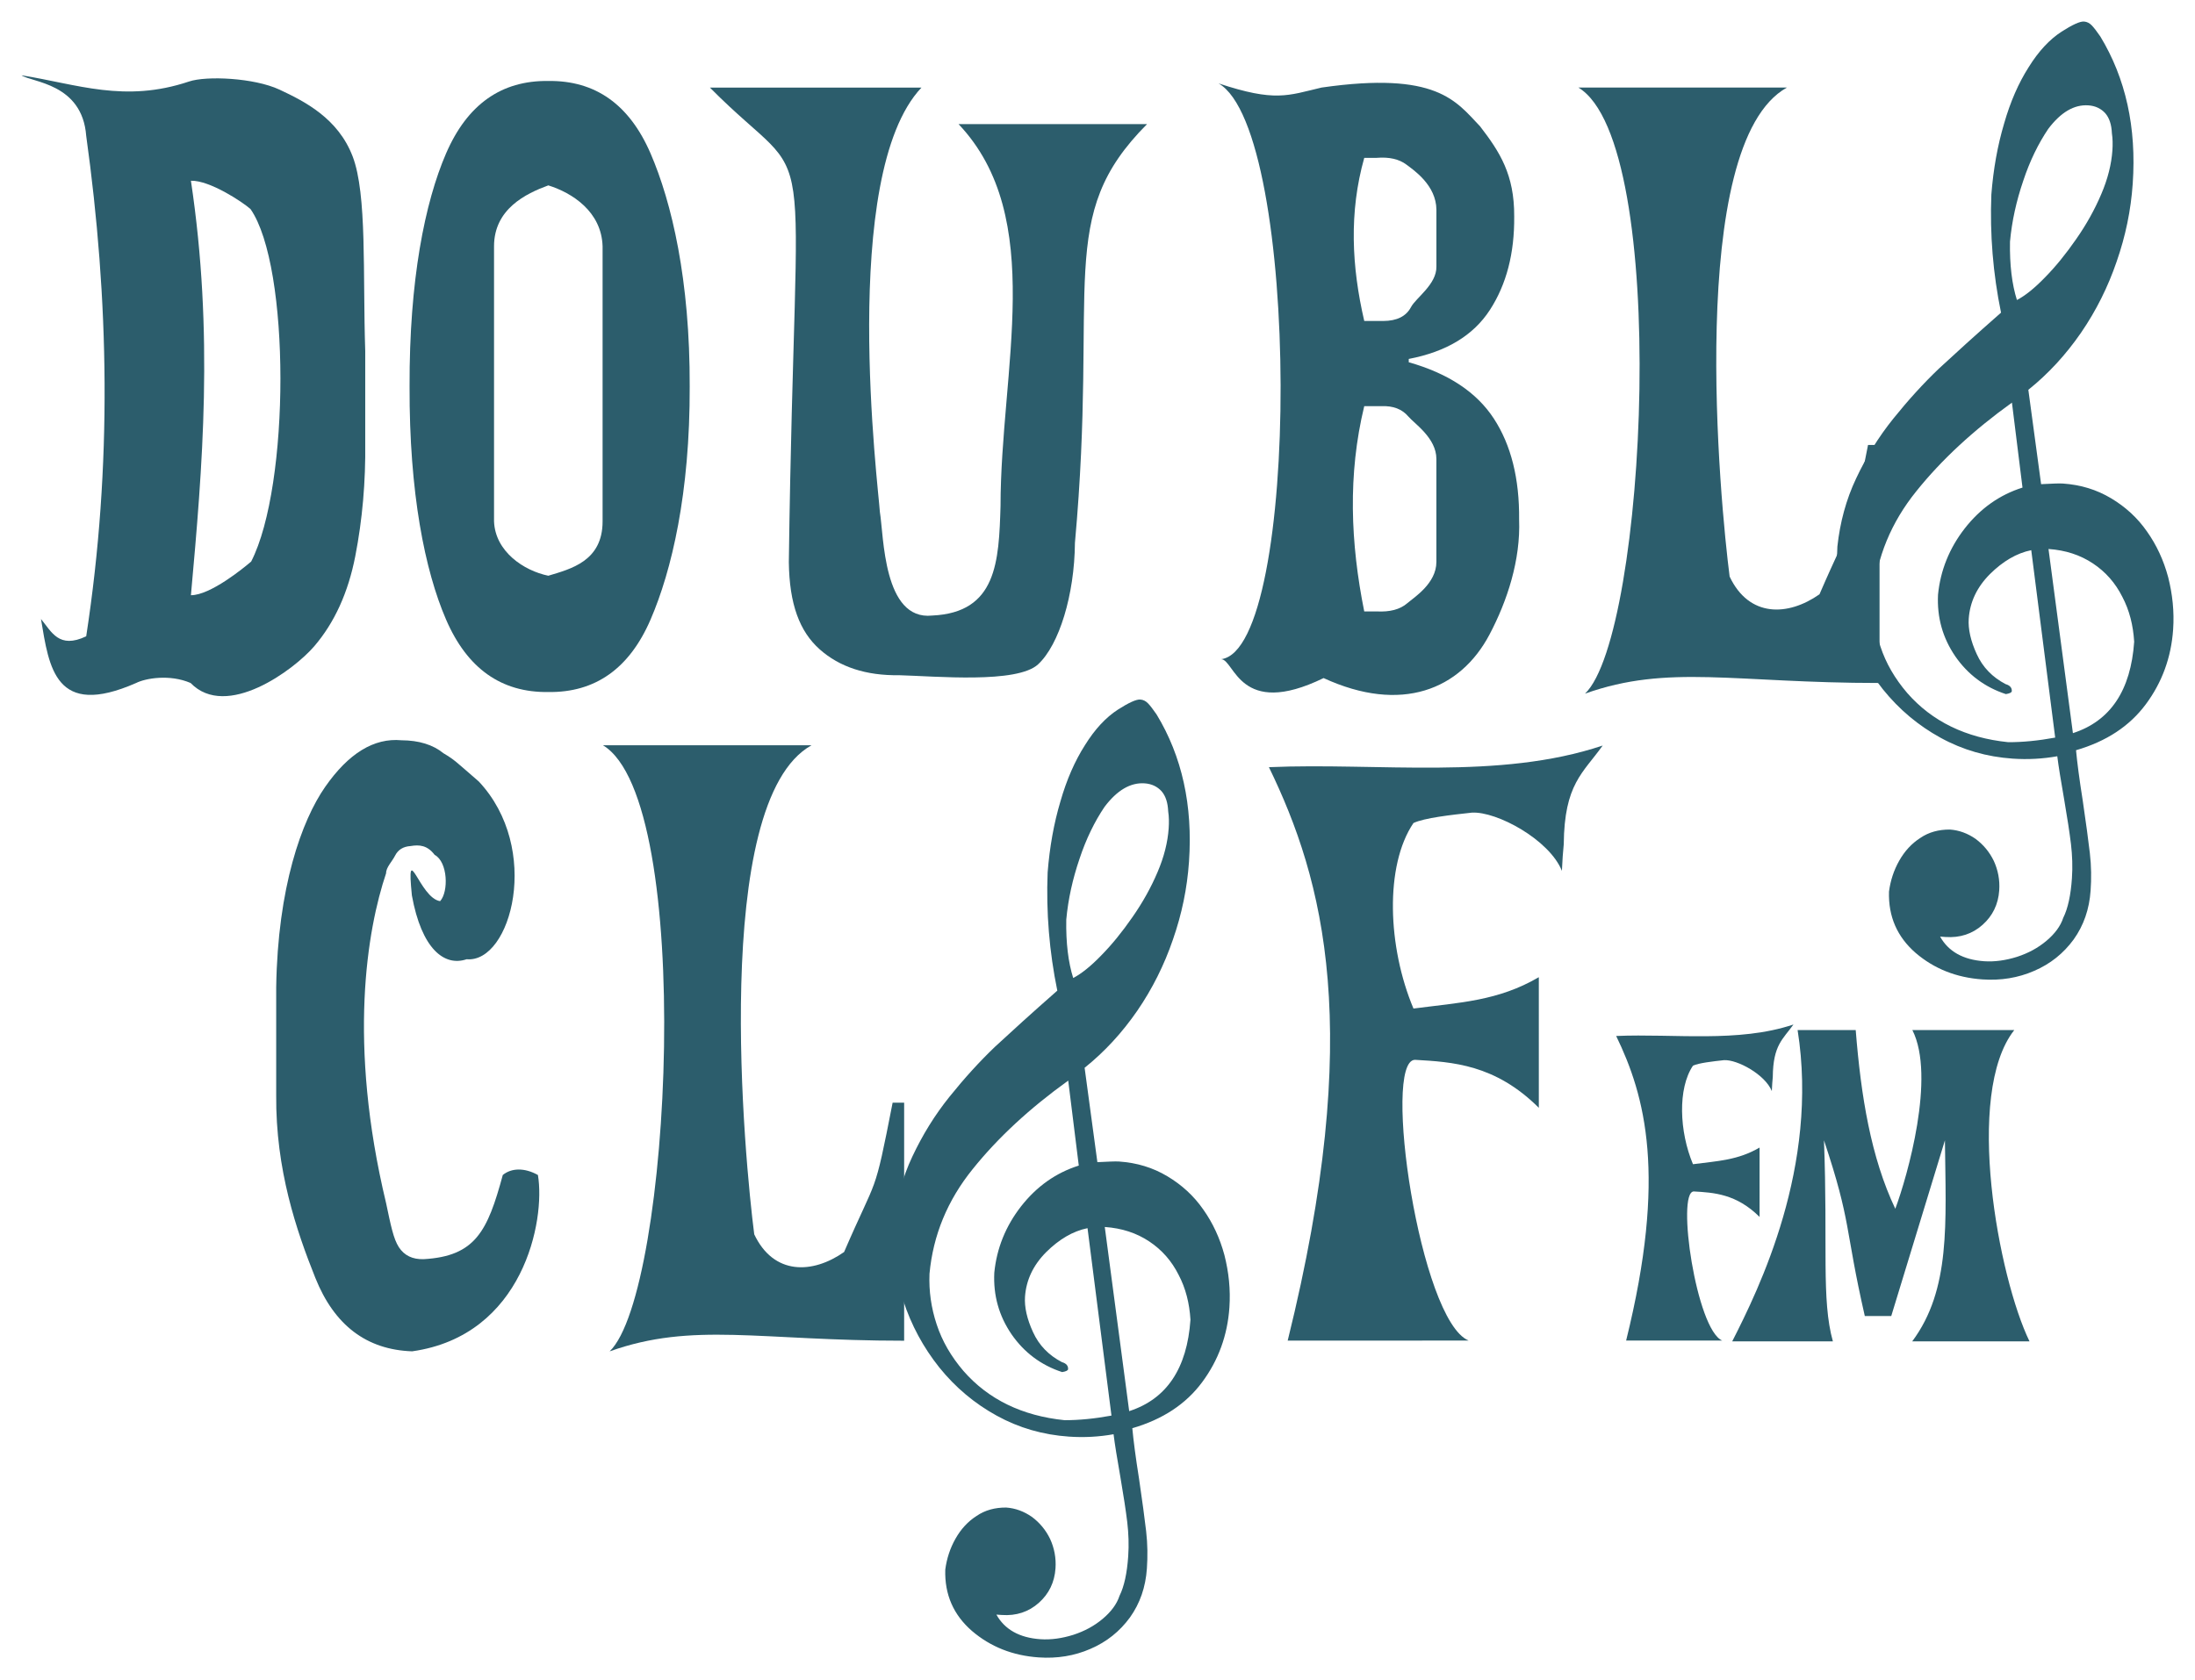
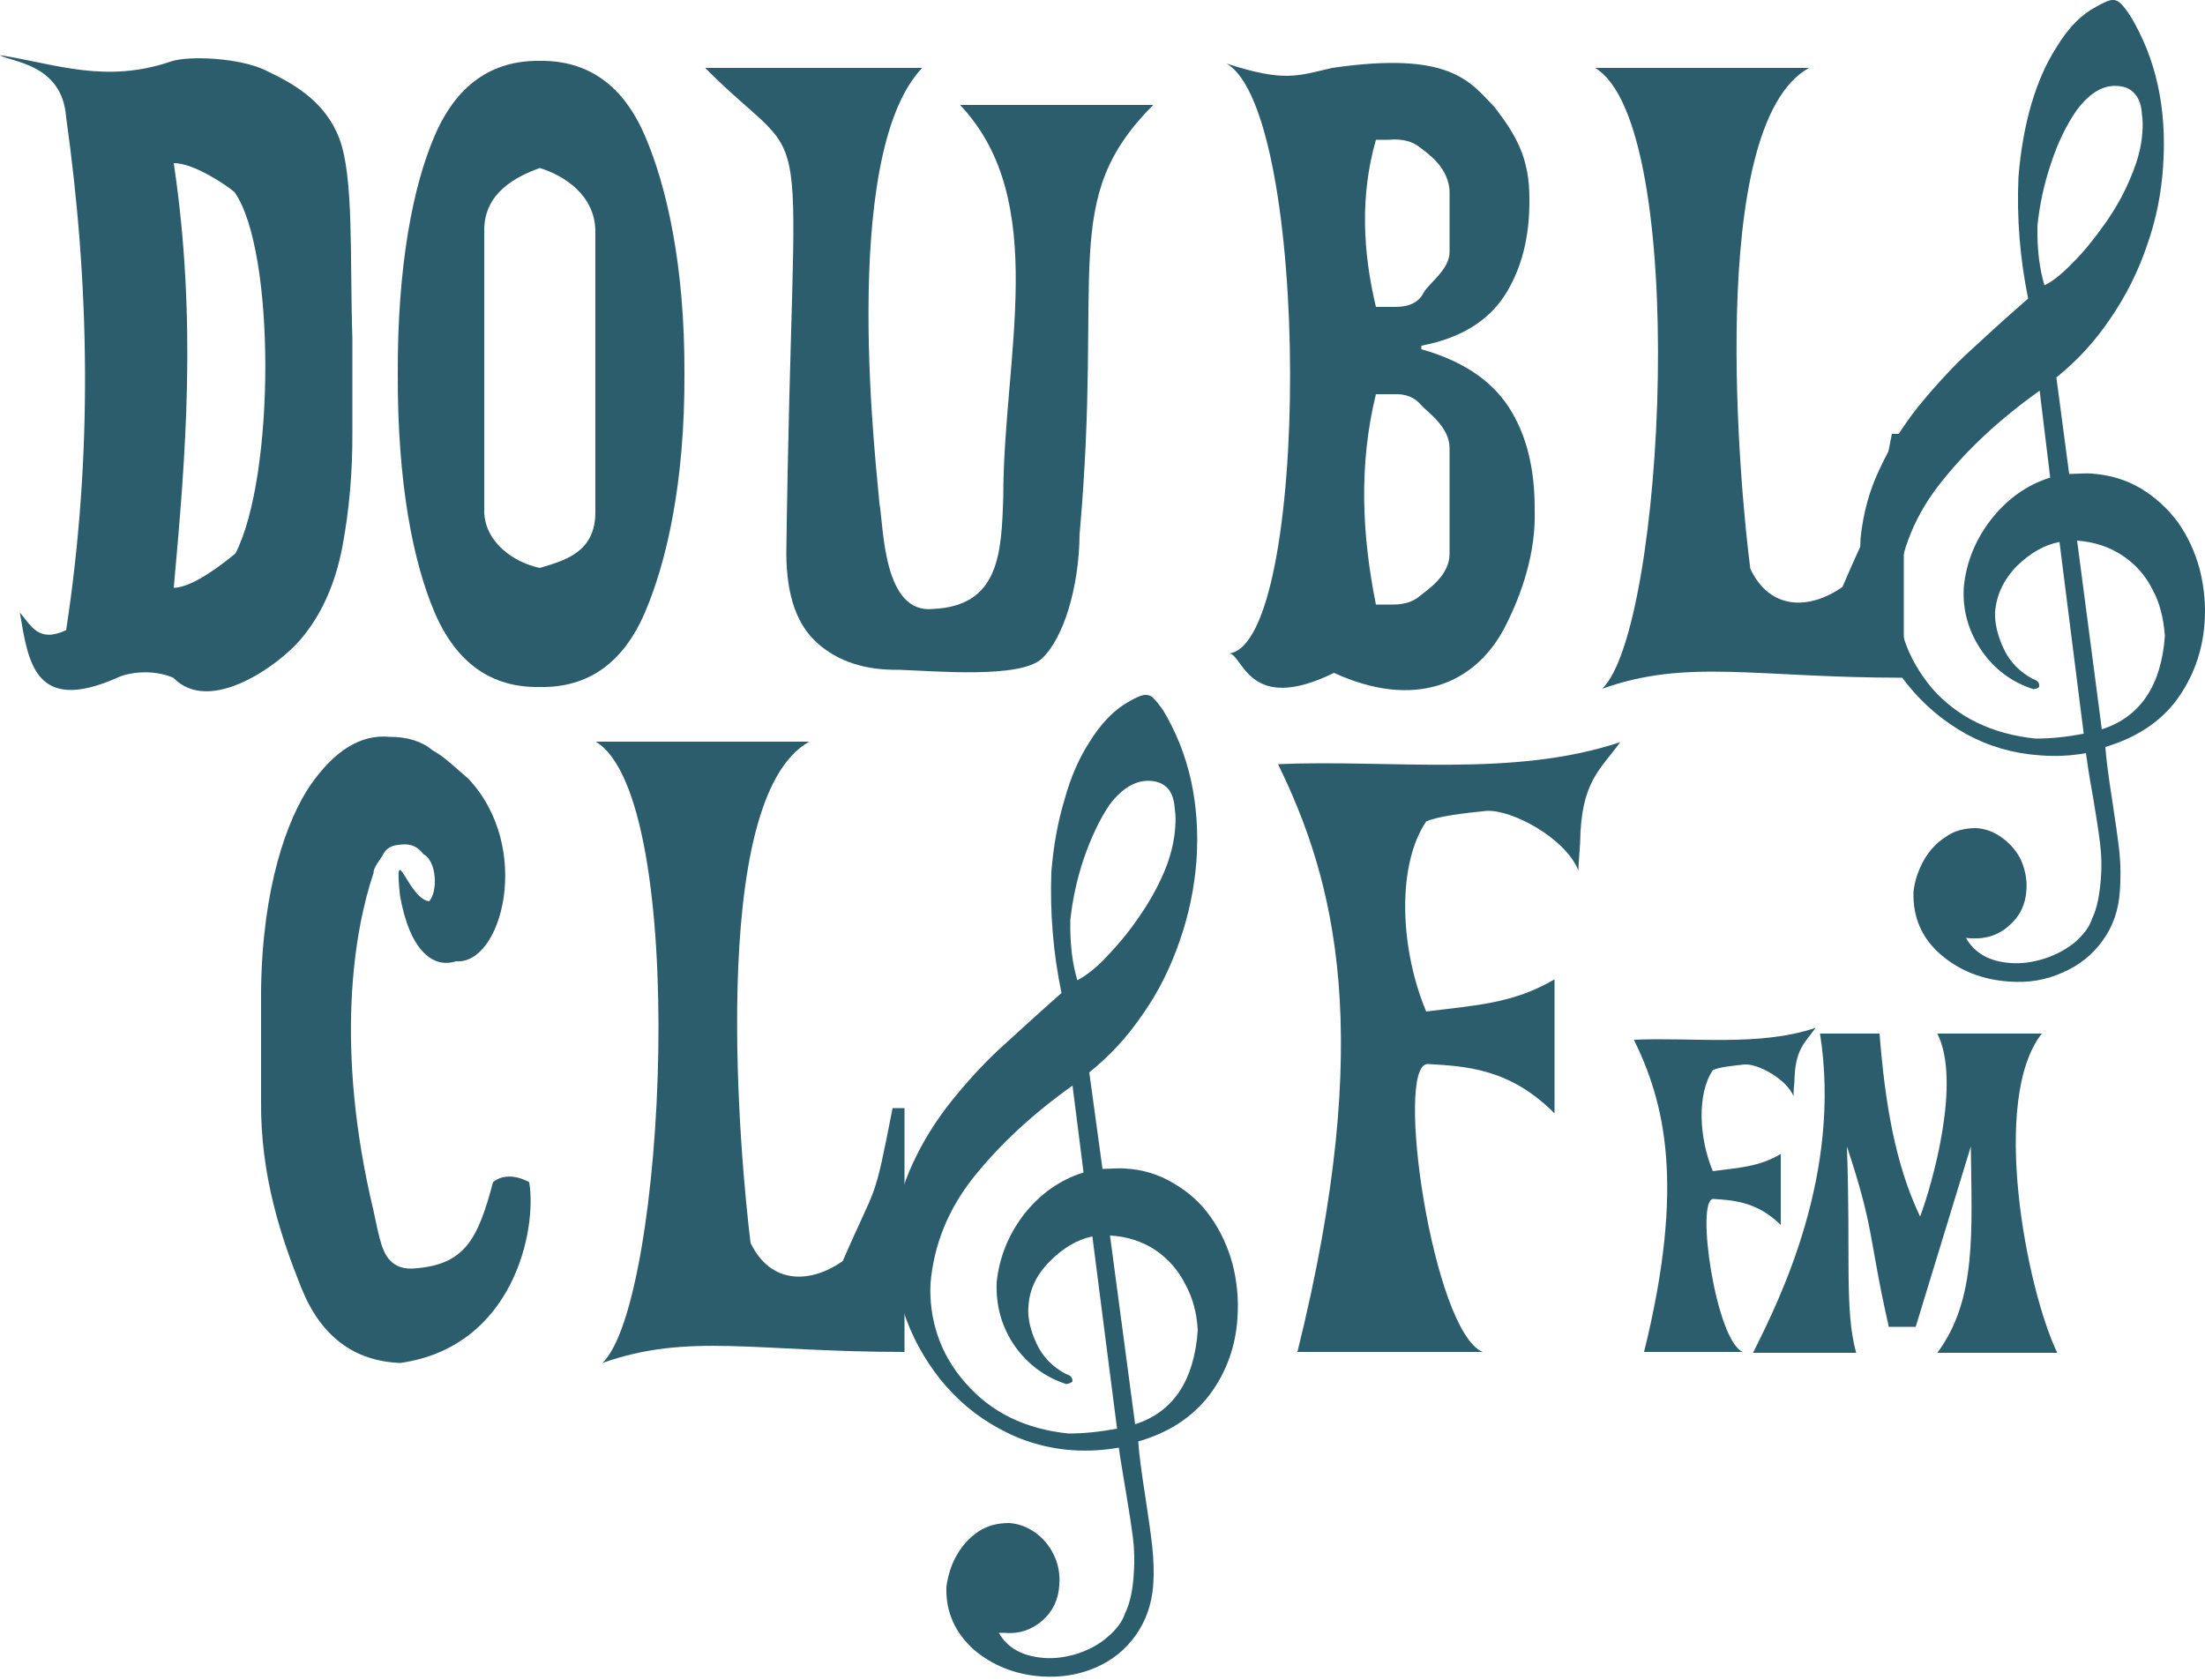
- <svg xmlns="http://www.w3.org/2000/svg" width="510" height="390.27" id="svg3050" version="1.1">
-   <defs id="defs3052" />
-   <g id="layer1" transform="translate(-474.3639,-347.2146)">
-     <g id="g3117" transform="matrix(4.967043,0,0,4.967043,-522.5876,-2359.649)">
-       <g id="g1934" transform="translate(0,200)" />
-       <g id="g1941" transform="translate(0,75.9997)">
-         <path id="path9" style="fill:#2c5d6c;fill-opacity:1;fill-rule:evenodd;stroke:none" d="m 295.732,494.708 c -0.689,0.141 -1.327,0.519 -1.936,1.121 -0.61,0.613 -0.936,1.312 -0.99,2.086 -0.034,0.486 0.094,1.05 0.375,1.658 0.28,0.619 0.738,1.084 1.35,1.403 0.207,0.059 0.3,0.176 0.289,0.331 -0.003,0.055 -0.085,0.105 -0.277,0.136 -0.991,-0.324 -1.784,-0.923 -2.371,-1.774 -0.586,-0.862 -0.854,-1.813 -0.803,-2.876 0.112,-1.136 0.528,-2.173 1.249,-3.101 0.733,-0.938 1.634,-1.575 2.703,-1.912 l -0.494,-3.976 c -1.804,1.297 -3.29,2.671 -4.471,4.144 -1.181,1.462 -1.85,3.092 -2.018,4.891 -0.034,0.808 0.079,1.604 0.337,2.377 0.258,0.784 0.676,1.501 1.252,2.174 1.166,1.335 2.749,2.1 4.727,2.303 0.679,0.002 1.407,-0.07 2.196,-0.215 l -1.12,-8.771 z m 0.805,-0.055 1.142,8.617 c 1.753,-0.567 2.709,-2 2.866,-4.277 -0.047,-0.769 -0.221,-1.47 -0.556,-2.104 -0.323,-0.644 -0.777,-1.164 -1.373,-1.56 -0.596,-0.396 -1.282,-0.621 -2.079,-0.676 z m -1.478,-11.65 c 0.381,-0.196 0.828,-0.554 1.32,-1.064 0.491,-0.499 0.977,-1.098 1.447,-1.777 0.482,-0.689 0.875,-1.394 1.181,-2.117 0.305,-0.712 0.475,-1.4 0.519,-2.041 0.019,-0.276 0.016,-0.554 -0.023,-0.801 -0.017,-0.401 -0.117,-0.719 -0.313,-0.943 -0.197,-0.213 -0.455,-0.342 -0.787,-0.365 -0.665,-0.046 -1.291,0.322 -1.879,1.103 -0.459,0.679 -0.86,1.495 -1.169,2.429 -0.321,0.944 -0.531,1.884 -0.619,2.844 -0.02,1.098 0.095,2.005 0.324,2.732 z m -0.742,0.593 c -0.375,-1.825 -0.526,-3.667 -0.453,-5.528 0.093,-1.193 0.292,-2.3 0.597,-3.323 0.293,-1.024 0.676,-1.896 1.151,-2.641 0.463,-0.745 0.98,-1.298 1.539,-1.659 0.501,-0.321 0.857,-0.485 1.045,-0.472 0.144,0.009 0.262,0.074 0.366,0.181 0.104,0.107 0.236,0.283 0.398,0.516 1.189,1.959 1.699,4.259 1.517,6.889 -0.086,1.249 -0.336,2.453 -0.752,3.646 -0.404,1.182 -0.96,2.299 -1.665,3.327 -0.717,1.039 -1.535,1.926 -2.466,2.672 l 0.597,4.416 c 0.491,-0.022 0.827,-0.043 1.015,-0.03 0.842,0.058 1.583,0.287 2.257,0.689 0.674,0.402 1.239,0.918 1.684,1.56 0.446,0.63 0.776,1.342 0.988,2.133 0.201,0.791 0.29,1.608 0.232,2.448 -0.09,1.304 -0.516,2.474 -1.277,3.498 -0.761,1.025 -1.845,1.738 -3.265,2.151 0.051,0.548 0.152,1.343 0.315,2.365 0.151,1.032 0.262,1.85 0.332,2.455 0.07,0.604 0.074,1.182 0.035,1.746 -0.06,0.873 -0.324,1.632 -0.792,2.288 -0.479,0.655 -1.092,1.146 -1.849,1.471 -0.746,0.326 -1.557,0.459 -2.421,0.399 -1.219,-0.084 -2.258,-0.5 -3.12,-1.237 -0.861,-0.748 -1.285,-1.699 -1.249,-2.873 0.069,-0.517 0.224,-0.995 0.478,-1.444 0.254,-0.449 0.579,-0.804 0.986,-1.065 0.397,-0.272 0.862,-0.396 1.385,-0.393 0.432,0.03 0.834,0.18 1.205,0.438 0.36,0.269 0.648,0.611 0.852,1.036 0.193,0.424 0.284,0.886 0.25,1.372 -0.045,0.652 -0.305,1.189 -0.779,1.612 -0.474,0.423 -1.055,0.616 -1.731,0.569 l -0.255,-0.018 c 0.386,0.693 1.072,1.084 2.058,1.152 0.498,0.034 1.016,-0.041 1.539,-0.205 0.535,-0.174 0.986,-0.421 1.376,-0.749 0.39,-0.328 0.66,-0.687 0.787,-1.078 0.22,-0.44 0.352,-1.064 0.406,-1.849 0.037,-0.53 0.018,-1.065 -0.045,-1.602 -0.064,-0.526 -0.171,-1.233 -0.322,-2.11 -0.152,-0.865 -0.261,-1.539 -0.318,-1.998 -0.676,0.12 -1.369,0.161 -2.089,0.111 -1.207,-0.083 -2.332,-0.405 -3.372,-0.977 -1.04,-0.571 -1.935,-1.322 -2.693,-2.262 -0.748,-0.94 -1.31,-1.978 -1.687,-3.137 -0.366,-1.147 -0.518,-2.334 -0.445,-3.551 0.122,-1.124 0.407,-2.193 0.876,-3.182 0.47,-1 1.046,-1.938 1.74,-2.8 0.694,-0.863 1.405,-1.646 2.132,-2.34 0.737,-0.682 1.699,-1.559 2.908,-2.62 z" />
-         <g id="g2083" style="fill:#000000" transform="matrix(-10.1855,0,0,-10.1855,4391.05,6201.98)" />
-         <path d="m 251.587,526.432 c -0.689,0.141 -1.327,0.519 -1.936,1.121 -0.61,0.613 -0.936,1.312 -0.99,2.086 -0.034,0.486 0.094,1.05 0.375,1.658 0.28,0.619 0.738,1.084 1.35,1.403 0.207,0.059 0.3,0.176 0.289,0.331 -0.003,0.055 -0.085,0.105 -0.277,0.136 -0.991,-0.324 -1.784,-0.923 -2.371,-1.774 -0.586,-0.862 -0.854,-1.813 -0.803,-2.876 0.112,-1.136 0.528,-2.173 1.249,-3.101 0.733,-0.938 1.634,-1.575 2.703,-1.912 l -0.494,-3.976 c -1.804,1.297 -3.29,2.671 -4.471,4.144 -1.181,1.462 -1.85,3.092 -2.018,4.891 -0.034,0.808 0.079,1.604 0.337,2.377 0.258,0.784 0.676,1.501 1.252,2.174 1.166,1.335 2.749,2.1 4.727,2.303 0.679,0.002 1.407,-0.07 2.196,-0.215 l -1.12,-8.771 z m 0.805,-0.055 1.142,8.617 c 1.753,-0.567 2.709,-2 2.866,-4.277 -0.047,-0.769 -0.221,-1.47 -0.556,-2.104 -0.323,-0.644 -0.777,-1.164 -1.373,-1.56 -0.596,-0.396 -1.282,-0.621 -2.079,-0.676 z m -1.478,-11.65 c 0.381,-0.196 0.828,-0.554 1.32,-1.064 0.491,-0.499 0.977,-1.098 1.447,-1.777 0.482,-0.689 0.875,-1.394 1.181,-2.117 0.305,-0.712 0.475,-1.4 0.519,-2.041 0.019,-0.276 0.016,-0.554 -0.023,-0.801 -0.017,-0.401 -0.117,-0.719 -0.313,-0.943 -0.197,-0.213 -0.455,-0.342 -0.787,-0.365 -0.665,-0.046 -1.291,0.322 -1.879,1.103 -0.459,0.679 -0.86,1.495 -1.169,2.429 -0.321,0.944 -0.531,1.884 -0.619,2.844 -0.02,1.098 0.095,2.005 0.324,2.732 z m -0.742,0.593 c -0.375,-1.825 -0.526,-3.667 -0.453,-5.528 0.093,-1.193 0.292,-2.3 0.597,-3.323 0.293,-1.024 0.676,-1.896 1.151,-2.641 0.463,-0.745 0.98,-1.298 1.539,-1.659 0.501,-0.321 0.857,-0.485 1.045,-0.472 0.144,0.009 0.262,0.074 0.366,0.181 0.104,0.107 0.236,0.283 0.398,0.516 1.189,1.959 1.699,4.259 1.517,6.889 -0.086,1.249 -0.336,2.453 -0.752,3.646 -0.404,1.182 -0.96,2.299 -1.665,3.327 -0.717,1.039 -1.535,1.926 -2.466,2.672 l 0.597,4.416 c 0.491,-0.022 0.827,-0.043 1.015,-0.03 0.842,0.058 1.583,0.287 2.257,0.689 0.674,0.402 1.239,0.918 1.684,1.56 0.446,0.63 0.776,1.342 0.988,2.133 0.201,0.791 0.29,1.608 0.232,2.448 -0.09,1.304 -0.516,2.474 -1.277,3.498 -0.761,1.025 -1.845,1.738 -3.265,2.151 0.051,0.548 0.152,1.343 0.315,2.365 0.151,1.032 0.262,1.85 0.332,2.455 0.07,0.604 0.074,1.182 0.035,1.746 -0.06,0.873 -0.324,1.632 -0.792,2.288 -0.479,0.655 -1.092,1.146 -1.849,1.471 -0.746,0.326 -1.557,0.459 -2.421,0.399 -1.219,-0.084 -2.258,-0.5 -3.12,-1.237 -0.861,-0.748 -1.285,-1.699 -1.249,-2.873 0.069,-0.517 0.224,-0.995 0.478,-1.444 0.254,-0.449 0.579,-0.804 0.986,-1.065 0.397,-0.272 0.862,-0.396 1.385,-0.393 0.432,0.03 0.834,0.18 1.205,0.438 0.36,0.269 0.648,0.611 0.852,1.036 0.193,0.424 0.284,0.886 0.25,1.372 -0.045,0.652 -0.305,1.189 -0.779,1.612 -0.474,0.423 -1.055,0.616 -1.731,0.569 l -0.255,-0.018 c 0.386,0.693 1.072,1.084 2.058,1.152 0.498,0.034 1.016,-0.041 1.539,-0.205 0.535,-0.174 0.986,-0.421 1.376,-0.749 0.39,-0.328 0.66,-0.687 0.787,-1.078 0.22,-0.44 0.352,-1.064 0.406,-1.849 0.037,-0.53 0.018,-1.065 -0.045,-1.602 -0.064,-0.526 -0.171,-1.233 -0.322,-2.11 -0.152,-0.865 -0.261,-1.539 -0.318,-1.998 -0.676,0.12 -1.369,0.161 -2.089,0.111 -1.207,-0.083 -2.332,-0.405 -3.372,-0.977 -1.04,-0.571 -1.935,-1.322 -2.693,-2.262 -0.748,-0.94 -1.31,-1.978 -1.687,-3.137 -0.366,-1.147 -0.518,-2.334 -0.445,-3.551 0.122,-1.124 0.407,-2.193 0.876,-3.182 0.47,-1 1.046,-1.938 1.74,-2.8 0.694,-0.863 1.405,-1.646 2.132,-2.34 0.737,-0.682 1.699,-1.559 2.908,-2.62 z" style="fill:#2c5d6c;fill-opacity:1;fill-rule:evenodd;stroke:none" id="path3131" />
-       </g>
-     </g>
-     <g style="font-size:38.535px;font-style:normal;font-variant:normal;font-weight:900;font-stretch:normal;line-height:125%;letter-spacing:0px;word-spacing:0px;fill:#2c5d6c;fill-opacity:1;stroke:none;font-family:Bodoni Std Poster Compressed;-inkscape-font-specification:Bodoni Std Poster Compressed Heavy" id="text2998" transform="matrix(4.967043,0,0,4.967043,-1876.822,-3103.062)">
-       <path d="m 482.288,703.091 c 0.877,-0.025 2.413,0.991 2.789,1.327 1.866,2.684 1.852,12.938 0.029,16.492 -0.361,0.308 -1.908,1.575 -2.818,1.575 0.544,-6.001 1.074,-12.243 0,-19.394 z m -4.898,-2.099 c 1.059,7.618 1.232,15.393 7e-5,23.415 -1.283,0.61 -1.622,-0.218 -2.116,-0.809 0.381,2.27 0.657,4.661 4.451,2.994 0.436,-0.22 1.569,-0.423 2.548,0 1.676,1.731 4.835,-0.612 5.783,-1.718 0.949,-1.107 1.589,-2.513 1.921,-4.219 0.332,-1.706 0.487,-3.478 0.465,-5.315 l 0,-4.277 c -0.12,-3.61 0.092,-7.34 -0.591,-9.116 -0.683,-1.776 -2.231,-2.564 -3.419,-3.119 -1.188,-0.555 -3.423,-0.655 -4.236,-0.379 -3.01,1.009 -5.222,0.126 -7.832,-0.292 0.464,0.332 2.841,0.365 3.026,2.836 z" id="path3005" style="fill:#2c5d6c;fill-opacity:1" />
-       <path d="m 501.545,719.03 c 0,1.868 -1.495,2.226 -2.539,2.543 -1.145,-0.235 -2.484,-1.13 -2.539,-2.543 l 0,-12.87 c 0,-1.751 1.497,-2.47 2.539,-2.852 1.108,0.346 2.49,1.221 2.539,2.852 z m -2.539,-20.607 c -2.199,-0.03 -3.793,1.1 -4.783,3.391 -0.99,2.291 -1.724,5.926 -1.707,10.905 -0.017,4.979 0.717,8.614 1.707,10.905 0.99,2.291 2.584,3.421 4.783,3.391 2.199,0.03 3.793,-1.1 4.783,-3.391 0.99,-2.291 1.847,-5.926 1.831,-10.905 0.017,-4.979 -0.841,-8.614 -1.831,-10.905 -0.99,-2.291 -2.584,-3.421 -4.783,-3.391 z" id="path3007" style="fill:#2c5d6c;fill-opacity:1" />
-       <path d="m 510.257,720.939 c 0.025,1.971 0.505,3.242 1.44,4.075 0.935,0.833 2.176,1.237 3.723,1.214 1.715,0.047 5.515,0.402 6.498,-0.51 0.983,-0.913 1.702,-3.244 1.722,-5.682 1.105,-12.183 -0.936,-15.269 3.375,-19.596 l -8.82,0 c 4.144,4.376 1.965,11.494 1.965,17.877 -0.079,2.587 -0.169,4.982 -3.198,5.119 -2.294,0.244 -2.26,-3.728 -2.447,-4.852 -0.058,-1.037 -1.925,-15.753 1.946,-19.852 l -9.896,0 c 5.191,5.243 3.982,0.381 3.692,22.207 z" id="path3009" style="fill:#2c5d6c;fill-opacity:1" />
-       <path d="m 535.272,726.362 c 3.639,1.674 6.397,0.543 7.759,-2.034 0.839,-1.588 1.459,-3.498 1.387,-5.384 0.018,-1.911 -0.375,-3.484 -1.18,-4.72 -0.805,-1.236 -2.133,-2.116 -3.983,-2.64 l 0,-0.155 c 1.757,-0.336 3.022,-1.1 3.796,-2.293 0.774,-1.193 1.153,-2.651 1.137,-4.374 0.011,-1.957 -0.672,-3.018 -1.599,-4.22 -1.127,-1.177 -2.018,-2.585 -7.413,-1.811 -1.589,0.375 -2.165,0.683 -4.818,-0.195 3.851,2.214 3.85,26.481 0.121,26.942 0.636,0.019 0.842,2.808 4.794,0.883 z m 1.902,-12.723 0.809,0 c 0.543,-0.022 0.96,0.138 1.252,0.482 0.292,0.344 1.31,1.005 1.313,1.985 l 0,4.825 c -0.003,1.007 -1.04,1.652 -1.371,1.936 -0.331,0.284 -0.806,0.409 -1.426,0.376 l -0.578,0 c -0.643,-3.201 -0.775,-6.402 0,-9.603 z m 0,-11.619 0.578,0 c 0.586,-0.048 1.052,0.058 1.397,0.318 0.345,0.26 1.392,0.963 1.4,2.11 l 0,2.662 c 0.014,0.831 -0.961,1.462 -1.188,1.893 -0.226,0.431 -0.66,0.648 -1.301,0.65 l -0.886,0 c -0.591,-2.544 -0.717,-5.089 0,-7.633 z" id="path3011" style="fill:#2c5d6c;fill-opacity:1" />
-       <path d="m 561.278,726.591 0,-11.136 -0.539,0 c -0.885,4.529 -0.68,3.3 -2.27,6.986 -1.475,1.035 -3.294,1.093 -4.203,-0.827 -0.435,-3.347 -2.072,-20.239 2.678,-22.883 l -9.754,0 c 4.319,2.594 3.193,25.605 0.311,28.359 3.911,-1.39 6.972,-0.498 13.778,-0.498 z" id="path3013" style="fill:#2c5d6c;fill-opacity:1" />
-       <path d="m 495.74,731.189 c -1.087,-0.939 -1.098,-0.986 -1.639,-1.31 -0.491,-0.4 -1.146,-0.602 -1.965,-0.607 -1.284,-0.118 -2.473,0.609 -3.569,2.182 -1.096,1.573 -2.22,4.699 -2.29,9.378 l 0,5.048 c -0.027,3.483 0.944,6.333 1.832,8.55 0.888,2.217 2.397,3.361 4.528,3.434 5.207,-0.735 6.24,-6.125 5.883,-8.25 -0.622,-0.348 -1.239,-0.335 -1.644,0 -0.713,2.635 -1.283,3.798 -3.699,3.938 -0.519,0.016 -0.906,-0.17 -1.161,-0.559 -0.254,-0.389 -0.381,-1.032 -0.598,-2.062 -1.802,-7.505 -0.886,-12.806 0,-15.437 -0.005,-0.272 0.28,-0.547 0.42,-0.824 0.14,-0.277 0.381,-0.426 0.723,-0.448 0.421,-0.072 0.789,-0.035 1.128,0.412 0.619,0.331 0.659,1.725 0.256,2.166 -0.964,-0.139 -1.592,-2.981 -1.321,-0.27 0.453,2.505 1.515,3.343 2.561,2.988 2.081,0.19 3.529,-5.186 0.556,-8.331 z" id="path3015" style="fill:#2c5d6c;fill-opacity:1" />
-       <path d="m 542.056,757.361 c -2.281,-0.945 -4.063,-13.088 -2.514,-13.137 1.751,0.102 3.751,0.206 5.798,2.246 l -3.3e-4,-6.112 c -1.913,1.117 -3.685,1.182 -5.864,1.467 -1.21,-2.878 -1.352,-6.681 0,-8.681 0.512,-0.24 1.751,-0.379 2.734,-0.486 1.165,-0.065 3.619,1.263 4.21,2.724 0.022,-0.532 0.049,-0.853 0.086,-1.244 0.027,-2.824 0.897,-3.324 1.821,-4.619 -4.862,1.626 -10.495,0.791 -15.612,1.012 2.563,5.279 4.475,12.303 0.878,26.831 z" id="path3019" style="fill:#2c5d6c;fill-opacity:1" />
-       <path style="fill:#2c5d6c;fill-opacity:1" id="path3021" d="m 515.651,757.367 0,-11.136 -0.539,0 c -0.885,4.529 -0.68,3.3 -2.27,6.986 -1.475,1.035 -3.294,1.093 -4.203,-0.827 -0.435,-3.347 -2.072,-20.239 2.678,-22.883 l -9.754,0 c 4.319,2.594 3.193,25.605 0.311,28.359 3.911,-1.39 6.972,-0.498 13.778,-0.498 z" />
-       <path style="fill:#2c5d6c;fill-opacity:1" id="path3023" d="m 553.921,757.361 c -1.211,-0.502 -2.158,-6.952 -1.335,-6.978 0.93,0.054 1.992,0.109 3.08,1.193 l -1.8e-4,-3.246 c -1.016,0.593 -1.957,0.628 -3.115,0.779 -0.643,-1.529 -0.718,-3.548 0,-4.611 0.272,-0.127 0.93,-0.201 1.452,-0.258 0.619,-0.035 1.922,0.671 2.236,1.447 0.012,-0.282 0.026,-0.453 0.045,-0.661 0.014,-1.5 0.476,-1.765 0.967,-2.454 -2.582,0.864 -5.575,0.42 -8.293,0.537 1.361,2.804 2.377,6.535 0.466,14.251 z" />
-     </g>
-     <g transform="matrix(5.50363,0,0,4.482771,-1876.822,-3103.062)" style="font-size:22.323px;font-style:normal;font-variant:normal;font-weight:900;font-stretch:normal;line-height:125%;letter-spacing:0px;word-spacing:0px;fill:#2c5d6c;fill-opacity:1;stroke:none;font-family:Bodoni Std Poster Compressed;-inkscape-font-specification:Bodoni Std Poster Compressed Heavy" id="text3008">
-       <path d="m 504.585,839.219 c -0.492,-2.158 -0.207,-4.965 -0.376,-10.422 1.171,4.298 0.865,4.489 1.724,9.11 l 1.116,0 2.266,-9.11 c 0.038,4.306 0.251,7.731 -1.381,10.423 l 4.952,0 c -1.304,-3.29 -2.765,-12.832 -0.644,-16.139 l -4.301,0 c 0.993,2.402 -0.213,7.594 -0.721,9.264 -1.03,-2.662 -1.449,-5.832 -1.671,-9.264 l -2.453,0 c 0.911,7.072 -1.63,13.414 -2.761,16.139 z" id="path3014" style="fill:#2c5d6c;fill-opacity:1" />
-     </g>
-   </g>
+ <svg xmlns="http://www.w3.org/2000/svg" version="1.2" viewBox="0 0 500 381" width="500" height="381">
+   <style>.a{fill:#2c5d6c}</style>
+   <path fill-rule="evenodd" class="a" d="m459.9 67.7q-2.8-13.6-2.2-27.5 0.7-8.9 2.9-16.5c1.5-5.1 3.4-9.4 5.8-13.1q3.4-5.6 7.6-8.3c2.5-1.5 4.3-2.4 5.2-2.3 0.7 0 1.3 0.4 1.8 0.9q0.8 0.8 2 2.6c5.9 9.7 8.4 21.1 7.5 34.2-0.4 6.2-1.6 12.2-3.7 18.1-2 5.9-4.8 11.4-8.3 16.5-3.5 5.2-7.6 9.6-12.2 13.3l2.9 21.9c2.5-0.1 4.1-0.2 5.1-0.1 4.2 0.3 7.8 1.4 11.2 3.4 3.3 2 6.1 4.6 8.4 7.7q3.3 4.7 4.9 10.6c1 4 1.4 8 1.1 12.2q-0.7 9.7-6.3 17.4c-3.8 5.1-9.2 8.6-16.2 10.7 0.2 2.7 0.7 6.6 1.5 11.7q1.2 7.7 1.7 12.2c0.3 3 0.3 5.9 0.1 8.7q-0.4 6.5-3.9 11.3-3.5 4.9-9.2 7.3-5.5 2.5-12 2-9.1-0.6-15.5-6.1c-4.3-3.7-6.4-8.5-6.2-14.3 0.3-2.6 1.1-4.9 2.4-7.2q1.9-3.3 4.9-5.2c1.9-1.4 4.3-2 6.9-2q3.2 0.2 5.9 2.2c1.8 1.3 3.3 3 4.3 5.1 0.9 2.1 1.4 4.4 1.2 6.8q-0.3 4.9-3.9 8c-2.3 2.1-5.2 3.1-8.6 2.9l-1.2-0.1c1.9 3.4 5.3 5.4 10.2 5.7 2.5 0.2 5-0.2 7.6-1 2.7-0.9 4.9-2.1 6.9-3.7 1.9-1.7 3.3-3.4 3.9-5.4 1.1-2.2 1.7-5.3 2-9.2q0.3-3.9-0.2-7.9-0.5-4-1.6-10.5c-0.8-4.3-1.3-7.7-1.6-9.9-3.4 0.6-6.8 0.8-10.4 0.5q-9-0.6-16.7-4.8c-5.2-2.9-9.6-6.6-13.4-11.3-3.7-4.6-6.5-9.8-8.4-15.5-1.8-5.7-2.6-11.6-2.2-17.7 0.6-5.6 2-10.9 4.4-15.8 2.3-5 5.2-9.6 8.6-13.9q5.2-6.4 10.6-11.6c3.7-3.4 8.4-7.8 14.4-13zm11.1 54.9l5.6 42.8c8.7-2.8 13.5-9.9 14.3-21.2-0.3-3.9-1.1-7.4-2.8-10.5q-2.4-4.8-6.8-7.7c-3-2-6.4-3.1-10.3-3.4zm-7.4-57.9c1.9-0.9 4.1-2.7 6.6-5.3 2.4-2.4 4.8-5.4 7.2-8.8q3.6-5.1 5.8-10.5c1.5-3.5 2.4-6.9 2.6-10.1 0.1-1.4 0.1-2.8-0.1-4-0.1-2-0.6-3.6-1.6-4.7-0.9-1.1-2.2-1.7-3.9-1.8q-4.9-0.4-9.3 5.5c-2.3 3.3-4.3 7.4-5.8 12-1.6 4.7-2.6 9.4-3.1 14.2-0.1 5.4 0.5 9.9 1.6 13.5zm3.4 58.2c-3.5 0.7-6.6 2.5-9.7 5.5-3 3.1-4.6 6.6-4.9 10.4-0.1 2.4 0.5 5.2 1.9 8.2 1.4 3.1 3.7 5.4 6.7 7 1 0.3 1.5 0.9 1.4 1.6 0 0.3-0.4 0.6-1.3 0.7-5-1.6-8.9-4.6-11.8-8.8-2.9-4.3-4.3-9-4-14.3q0.8-8.4 6.2-15.4 5.5-7 13.4-9.5l-2.4-19.7c-9 6.4-16.4 13.3-22.2 20.6q-8.8 10.9-10.1 24.3-0.2 6 1.7 11.8c1.3 3.9 3.4 7.4 6.2 10.8 5.8 6.6 13.7 10.4 23.5 11.4q5.1 0 10.9-1.1c0 0-5.5-43.5-5.5-43.5z" />
+   <path fill-rule="evenodd" class="a" d="m240.7 225.2q-2.8-13.5-2.3-27.4 0.7-8.9 3-16.5c1.4-5.1 3.3-9.4 5.7-13.1q3.5-5.6 7.6-8.3c2.5-1.6 4.3-2.4 5.2-2.3 0.7 0 1.3 0.3 1.8 0.9q0.8 0.8 2 2.5c5.9 9.8 8.5 21.2 7.6 34.3-0.5 6.2-1.7 12.1-3.8 18.1-2 5.8-4.7 11.4-8.3 16.5-3.5 5.2-7.6 9.6-12.2 13.3l3 21.9c2.4-0.1 4.1-0.2 5-0.1 4.2 0.2 7.9 1.4 11.2 3.4 3.4 2 6.2 4.5 8.4 7.7q3.3 4.7 4.9 10.6c1 3.9 1.4 8 1.1 12.2q-0.6 9.7-6.3 17.4c-3.8 5-9.2 8.6-16.2 10.6 0.2 2.8 0.7 6.7 1.5 11.8q1.2 7.7 1.7 12.2c0.3 3 0.4 5.8 0.2 8.6q-0.5 6.5-4 11.4-3.5 4.9-9.1 7.3-5.6 2.4-12.1 2-9-0.6-15.5-6.1c-4.2-3.8-6.4-8.5-6.2-14.3 0.4-2.6 1.1-5 2.4-7.2q1.9-3.3 4.9-5.3c2-1.3 4.3-1.9 6.9-1.9q3.2 0.2 6 2.2c1.8 1.3 3.2 3 4.2 5.1 1 2.1 1.4 4.4 1.2 6.8q-0.3 4.9-3.8 8c-2.4 2.1-5.3 3.1-8.6 2.8h-1.3c1.9 3.4 5.3 5.3 10.2 5.7 2.5 0.2 5.1-0.2 7.7-1 2.6-0.9 4.9-2.1 6.8-3.8 1.9-1.6 3.3-3.4 3.9-5.3 1.1-2.2 1.8-5.3 2-9.2q0.3-3.9-0.2-8-0.5-3.9-1.6-10.4c-0.7-4.3-1.3-7.7-1.6-10-3.3 0.6-6.8 0.8-10.3 0.6q-9-0.6-16.8-4.9c-5.2-2.8-9.6-6.5-13.4-11.2-3.7-4.7-6.5-9.8-8.4-15.6-1.8-5.7-2.5-11.6-2.2-17.6 0.6-5.6 2.1-10.9 4.4-15.8 2.3-5 5.2-9.6 8.6-13.9q5.2-6.5 10.6-11.6c3.7-3.4 8.5-7.8 14.5-13.1zm11 55l5.7 42.8c8.7-2.8 13.4-10 14.2-21.3-0.2-3.8-1.1-7.3-2.8-10.4q-2.4-4.8-6.8-7.8c-2.9-1.9-6.3-3.1-10.3-3.3zm-7.4-57.9c1.9-1 4.2-2.7 6.6-5.3 2.4-2.5 4.9-5.4 7.2-8.8q3.6-5.1 5.9-10.5c1.5-3.6 2.3-7 2.5-10.2 0.1-1.3 0.1-2.7-0.1-3.9-0.1-2-0.6-3.6-1.5-4.7-1-1.1-2.3-1.7-3.9-1.8q-5-0.4-9.4 5.4c-2.3 3.4-4.2 7.5-5.8 12.1-1.6 4.7-2.6 9.4-3.1 14.1-0.1 5.5 0.5 10 1.6 13.6zm3.4 58.1c-3.4 0.7-6.6 2.6-9.6 5.6-3.1 3.1-4.7 6.5-4.9 10.4-0.2 2.4 0.4 5.2 1.8 8.2 1.4 3.1 3.7 5.4 6.7 7 1.1 0.3 1.5 0.9 1.5 1.6-0.1 0.3-0.5 0.5-1.4 0.7-4.9-1.6-8.9-4.6-11.8-8.8-2.9-4.3-4.2-9-4-14.3q0.9-8.5 6.2-15.4 5.5-7 13.5-9.5l-2.5-19.7c-9 6.4-16.3 13.2-22.2 20.5q-8.8 10.9-10 24.3-0.3 6.1 1.6 11.8c1.3 3.9 3.4 7.5 6.3 10.8 5.8 6.7 13.6 10.5 23.4 11.5q5.1 0 11-1.1c0 0-5.6-43.6-5.6-43.6z" />
+   <path class="a" d="m15 26.6c5.3 37.8 6.1 76.4 0 116.3-6.3 3-8-1.1-10.5-4 1.9 11.2 3.3 23.1 22.1 14.8 2.2-1.1 7.8-2.1 12.7 0 8.3 8.6 24-3 28.7-8.5q7.1-8.2 9.6-21 2.4-12.7 2.3-26.4v-21.2c-0.6-17.9 0.4-36.5-3-45.3-3.4-8.8-11.1-12.7-17-15.5-5.9-2.7-17-3.2-21-1.9-14.9 5.1-25.9 0.7-38.9-1.4 2.3 1.6 14.1 1.8 15 14.1zm24.4 10.4c4.3-0.1 11.9 4.9 13.8 6.6 9.3 13.3 9.2 64.3 0.2 81.9-1.8 1.5-9.5 7.8-14 7.8 2.7-29.8 5.3-60.8 0-96.3z" />
+   <path class="a" d="m122.4 13.8q-16.4-0.2-23.8 16.9c-4.9 11.3-8.5 29.4-8.4 54.1-0.1 24.8 3.5 42.8 8.4 54.2q7.4 17.1 23.8 16.8 16.4 0.3 23.8-16.8c4.9-11.4 9.1-29.4 9-54.2 0.1-24.7-4.1-42.8-9-54.1q-7.4-17.1-23.8-16.9zm12.6 102.4c0 9.3-7.4 11-12.6 12.6-5.7-1.2-12.3-5.6-12.6-12.6v-64c0-8.6 7.4-12.2 12.6-14.1 5.5 1.7 12.4 6.1 12.6 14.1z" />
+   <path class="a" d="m178.3 125.7c0.1 9.7 2.5 16.1 7.1 20.2q7 6.2 18.5 6c8.5 0.3 27.4 2 32.3-2.5 4.9-4.5 8.5-16.1 8.6-28.2 5.4-60.5-4.7-75.9 16.7-97.4h-43.8c20.6 21.8 9.8 57.1 9.8 88.8-0.4 12.9-0.9 24.8-15.9 25.5-11.4 1.2-11.2-18.6-12.2-24.1-0.3-5.2-9.5-78.3 9.7-98.6h-49.2c25.8 26 19.8 1.8 18.4 110.3z" />
+   <path class="a" d="m302.5 152.6c18.1 8.3 31.8 2.7 38.6-10.1 4.1-7.9 7.2-17.4 6.9-26.8q0.1-14.2-5.9-23.4-6-9.2-19.8-13.1v-0.8q13.1-2.5 18.9-11.4 5.7-8.9 5.6-21.7c0.1-9.7-3.3-15-7.9-21-5.6-5.8-10-12.8-36.8-8.9-7.9 1.8-10.8 3.3-24-1 19.2 11 19.1 131.5 0.6 133.8 3.2 0.1 4.2 14 23.8 4.4zm9.5-63.2h4q4-0.2 6.2 2.4c1.5 1.7 6.5 5 6.5 9.8v24c0 5-5.1 8.2-6.8 9.6q-2.4 2.1-7 1.9h-2.9c-3.2-15.9-3.9-31.8 0-47.7zm0-57.7h2.9q4.3-0.4 6.9 1.6c1.7 1.3 6.9 4.7 6.9 10.4v13.3c0.1 4.1-4.7 7.2-5.9 9.4q-1.6 3.2-6.4 3.2h-4.4c-3-12.6-3.6-25.3 0-37.9z" />
+   <path class="a" d="m431.7 153.7v-55.3h-2.7c-4.4 22.5-3.4 16.4-11.2 34.7-7.4 5.2-16.4 5.4-20.9-4.1-2.2-16.6-10.3-100.5 13.3-113.6h-48.5c21.5 12.8 15.9 127.1 1.6 140.8 19.4-6.9 34.6-2.5 68.4-2.5z" />
+   <path class="a" d="m106.2 176.6c-5.4-4.7-5.5-4.9-8.2-6.5q-3.6-3-9.7-3-9.6-0.9-17.8 10.8c-5.4 7.8-11 23.3-11.3 46.6v25c-0.2 17.3 4.7 31.5 9.1 42.5q6.6 16.5 22.5 17.1c25.8-3.7 31-30.4 29.2-41-3.1-1.7-6.2-1.7-8.2 0-3.5 13.1-6.4 18.9-18.4 19.6q-3.8 0.1-5.7-2.8c-1.3-2-1.9-5.1-3-10.3-8.9-37.2-4.4-63.6 0-76.6 0-1.4 1.4-2.8 2.1-4.1q1-2.1 3.6-2.3c2.1-0.3 3.9-0.1 5.6 2.1 3.1 1.6 3.3 8.6 1.3 10.7-4.8-0.6-8-14.8-6.6-1.3 2.2 12.5 7.5 16.6 12.7 14.9 10.4 0.9 17.5-25.8 2.8-41.4z" />
+   <path class="a" d="m336.2 306.6c-11.3-4.7-20.1-65-12.5-65.3 8.7 0.5 18.7 1 28.8 11.2v-30.4c-9.5 5.6-18.3 5.9-29.1 7.3-6-14.3-6.7-33.2 0-43.1 2.6-1.2 8.7-1.9 13.6-2.4 5.8-0.4 18 6.2 20.9 13.5 0.1-2.6 0.3-4.2 0.4-6.2 0.2-14 4.5-16.5 9.1-22.9-24.2 8.1-52.1 3.9-77.6 5 12.8 26.2 22.3 61.1 4.4 133.3z" />
+   <path class="a" d="m205.1 306.6v-55.3h-2.7c-4.4 22.5-3.4 16.4-11.3 34.7-7.3 5.1-16.3 5.4-20.9-4.1-2.1-16.7-10.2-100.6 13.3-113.7h-48.4c21.4 12.9 15.9 127.2 1.5 140.9 19.5-6.9 34.7-2.5 68.5-2.5z" />
+   <path class="a" d="m395.2 306.6c-6.1-2.5-10.8-34.6-6.7-34.7 4.6 0.3 9.9 0.6 15.3 5.9v-16.1c-5 3-9.7 3.1-15.4 3.9-3.2-7.6-3.6-17.6 0-22.9 1.3-0.7 4.6-1 7.2-1.3 3-0.2 9.5 3.3 11.1 7.2 0-1.4 0.1-2.3 0.2-3.3 0.1-7.4 2.4-8.8 4.8-12.2-12.8 4.3-27.7 2.1-41.2 2.7 6.8 13.9 11.8 32.4 2.3 70.8z" />
+   <path class="a" d="m420.9 306.8c-2.7-9.7-1.2-22.3-2.1-46.8 6.4 19.3 4.8 20.2 9.5 40.9h6.1l12.5-40.9c0.2 19.3 1.4 34.7-7.6 46.8h27.2c-7.1-14.8-15.2-57.6-3.5-72.4h-23.7c5.5 10.8-1.1 34-3.9 41.5-5.7-11.9-8-26.1-9.2-41.5h-13.5c5 31.7-9 60.1-15.2 72.4z" />
</svg>
